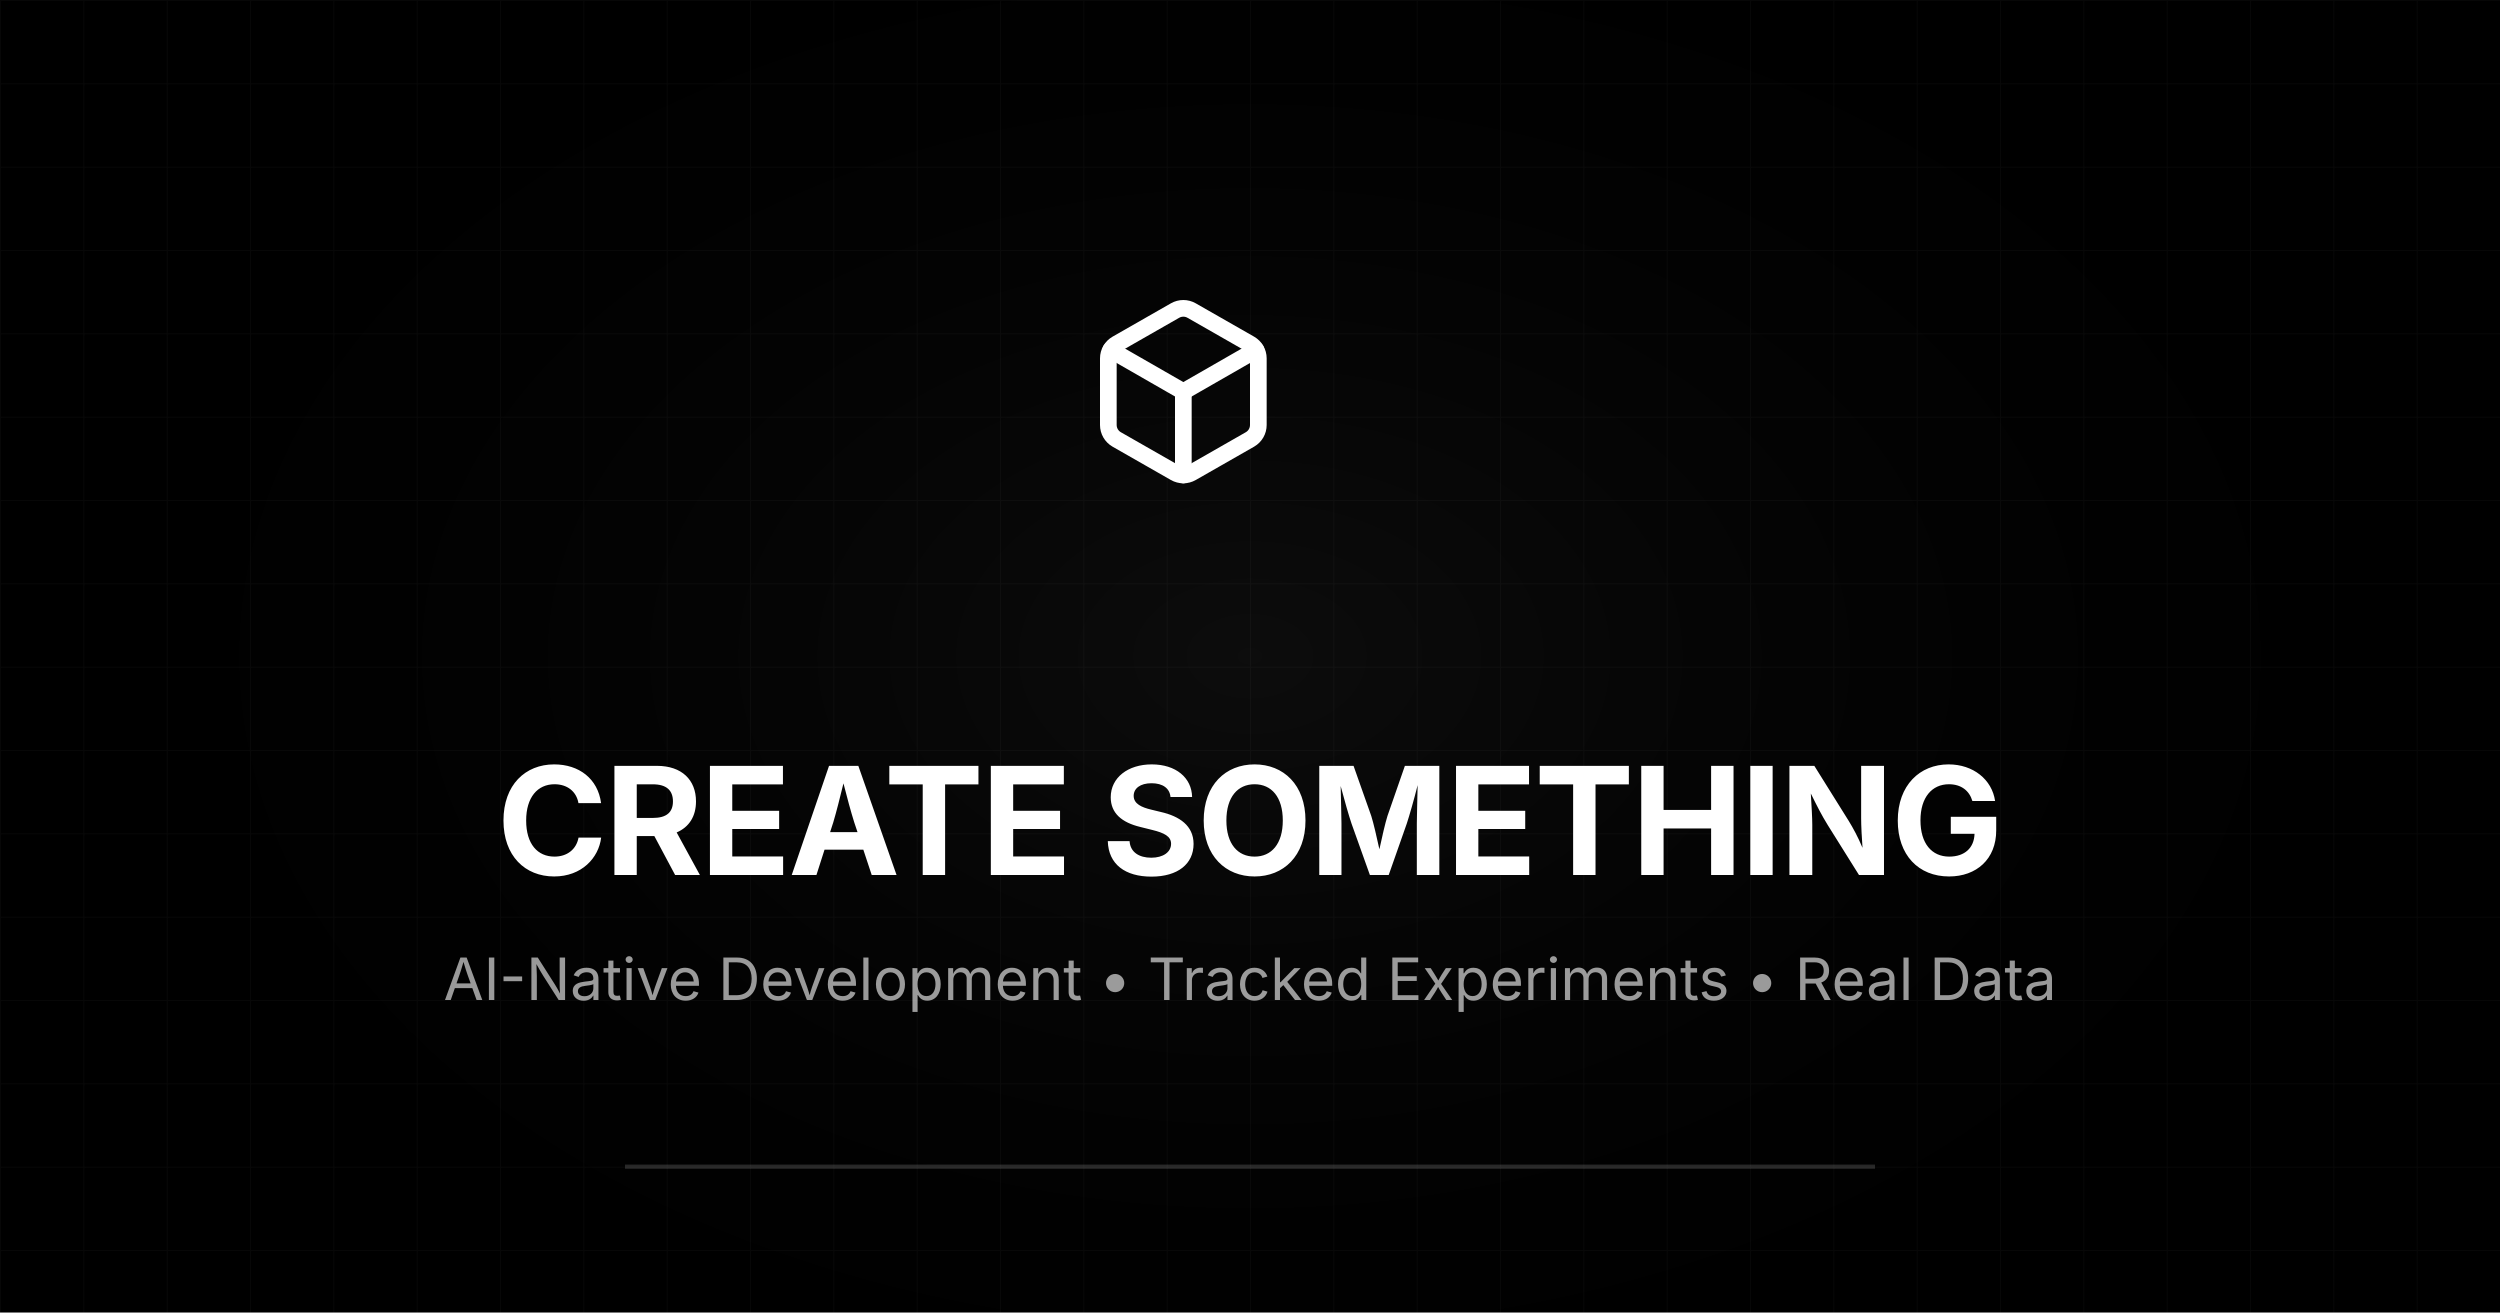
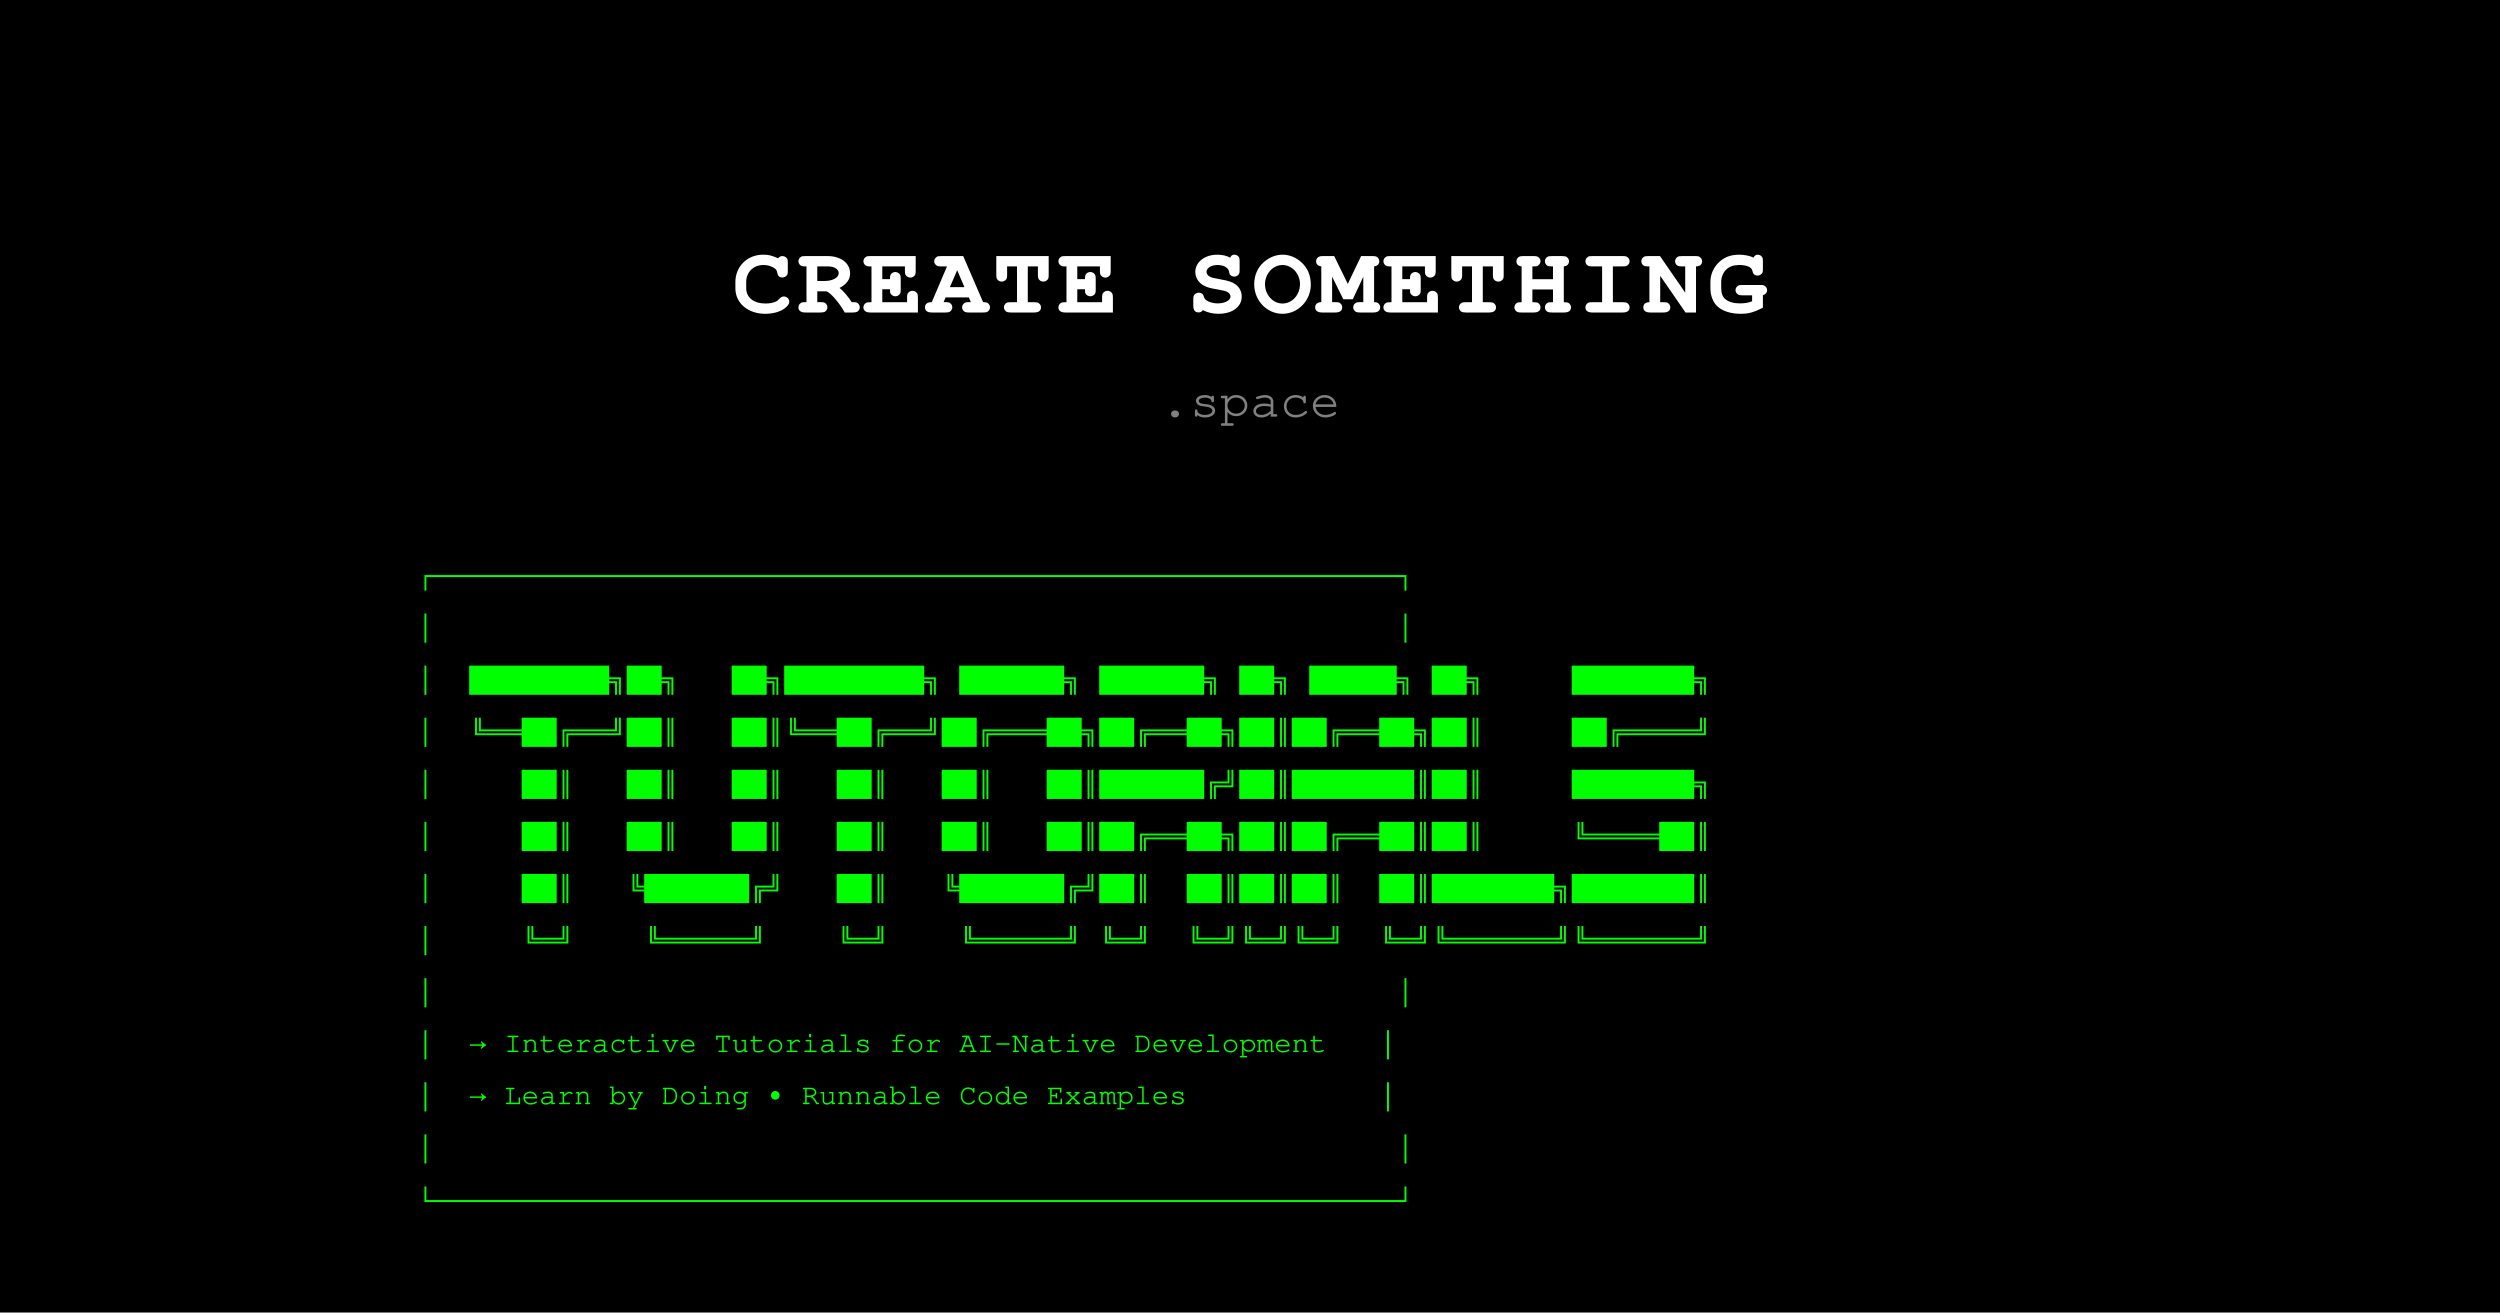
- <svg xmlns="http://www.w3.org/2000/svg" width="1200" height="630" viewBox="0 0 1200 630" fill="none">
+ <svg xmlns="http://www.w3.org/2000/svg" width="1200" height="630">
  <rect width="1200" height="630" fill="#000000" />
-   <defs>
-     <pattern id="grid" width="40" height="40" patternUnits="userSpaceOnUse">
-       <path d="M 40 0 L 0 0 0 40" fill="none" stroke="#ffffff" stroke-opacity="0.03" stroke-width="1" />
-     </pattern>
-   </defs>
-   <rect width="1200" height="630" fill="url(#grid)" />
-   <defs>
-     <radialGradient id="gradient" cx="50%" cy="50%">
-       <stop offset="0%" stop-color="#ffffff" stop-opacity="0.05" />
-       <stop offset="100%" stop-color="#000000" stop-opacity="0" />
-     </radialGradient>
-   </defs>
-   <ellipse cx="600" cy="315" rx="600" ry="400" fill="url(#gradient)" />
-   <g transform="translate(520, 140) scale(4)">
-     <path d="M21 16V8a2 2 0 0 0-1-1.73l-7-4a2 2 0 0 0-2 0l-7 4A2 2 0 0 0 3 8v8a2 2 0 0 0 1 1.73l7 4a2 2 0 0 0 2 0l7-4A2 2 0 0 0 21 16z" fill="none" stroke="#FFFFFF" stroke-width="2" stroke-linecap="round" stroke-linejoin="round" />
-     <polyline points="3.29 7 12 12 20.71 7" fill="none" stroke="#FFFFFF" stroke-width="2" stroke-linecap="round" stroke-linejoin="round" />
-     <line x1="12" y1="22" x2="12" y2="12" stroke="#FFFFFF" stroke-width="2" stroke-linecap="round" stroke-linejoin="round" />
-   </g>
-   <text x="600" y="420" font-family="system-ui, -apple-system, sans-serif" font-size="72" font-weight="700" fill="#FFFFFF" text-anchor="middle" letter-spacing="-0.02em">
+   <text x="600" y="150" font-family="JetBrains Mono, Courier, monospace" font-size="48" font-weight="700" fill="#ffffff" text-anchor="middle" letter-spacing="0.05em">
    CREATE SOMETHING
  </text>
-   <text x="600" y="480" font-family="system-ui, -apple-system, sans-serif" font-size="28" font-weight="400" fill="#FFFFFF" fill-opacity="0.6" text-anchor="middle">
-     AI-Native Development • Tracked Experiments • Real Data
+   <text x="600" y="200" font-family="JetBrains Mono, Courier, monospace" font-size="24" fill="#ffffff" fill-opacity="0.5" text-anchor="middle">
+     .space
  </text>
-   <line x1="300" y1="560" x2="900" y2="560" stroke="#FFFFFF" stroke-opacity="0.15" stroke-width="2" />
+   <text font-family="JetBrains Mono, Courier, monospace" font-size="14" fill="#00ff00" xml:space="preserve">
+     <tspan x="200" y="280">┌───────────────────────────────────────────────────────┐</tspan>
+     <tspan x="200" y="305">│                                                       │</tspan>
+     <tspan x="200" y="330">│  ████████╗██╗   ██╗████████╗ ██████╗ ██████╗ ██╗ █████╗ ██╗     ███████╗</tspan>
+     <tspan x="200" y="355">│  ╚══██╔══╝██║   ██║╚══██╔══╝██╔═══██╗██╔══██╗██║██╔══██╗██║     ██╔════╝</tspan>
+     <tspan x="200" y="380">│     ██║   ██║   ██║   ██║   ██║   ██║██████╔╝██║███████║██║     ███████╗</tspan>
+     <tspan x="200" y="405">│     ██║   ██║   ██║   ██║   ██║   ██║██╔══██╗██║██╔══██║██║     ╚════██║</tspan>
+     <tspan x="200" y="430">│     ██║   ╚██████╔╝   ██║   ╚██████╔╝██║  ██║██║██║  ██║███████╗███████║</tspan>
+     <tspan x="200" y="455">│     ╚═╝    ╚═════╝    ╚═╝    ╚═════╝ ╚═╝  ╚═╝╚═╝╚═╝  ╚═╝╚══════╝╚══════╝</tspan>
+     <tspan x="200" y="480">│                                                       │</tspan>
+     <tspan x="200" y="505">│  → Interactive Tutorials for AI-Native Development   │</tspan>
+     <tspan x="200" y="530">│  → Learn by Doing • Runnable Code Examples           │</tspan>
+     <tspan x="200" y="555">│                                                       │</tspan>
+     <tspan x="200" y="580">└───────────────────────────────────────────────────────┘</tspan>
+   </text>
</svg>
